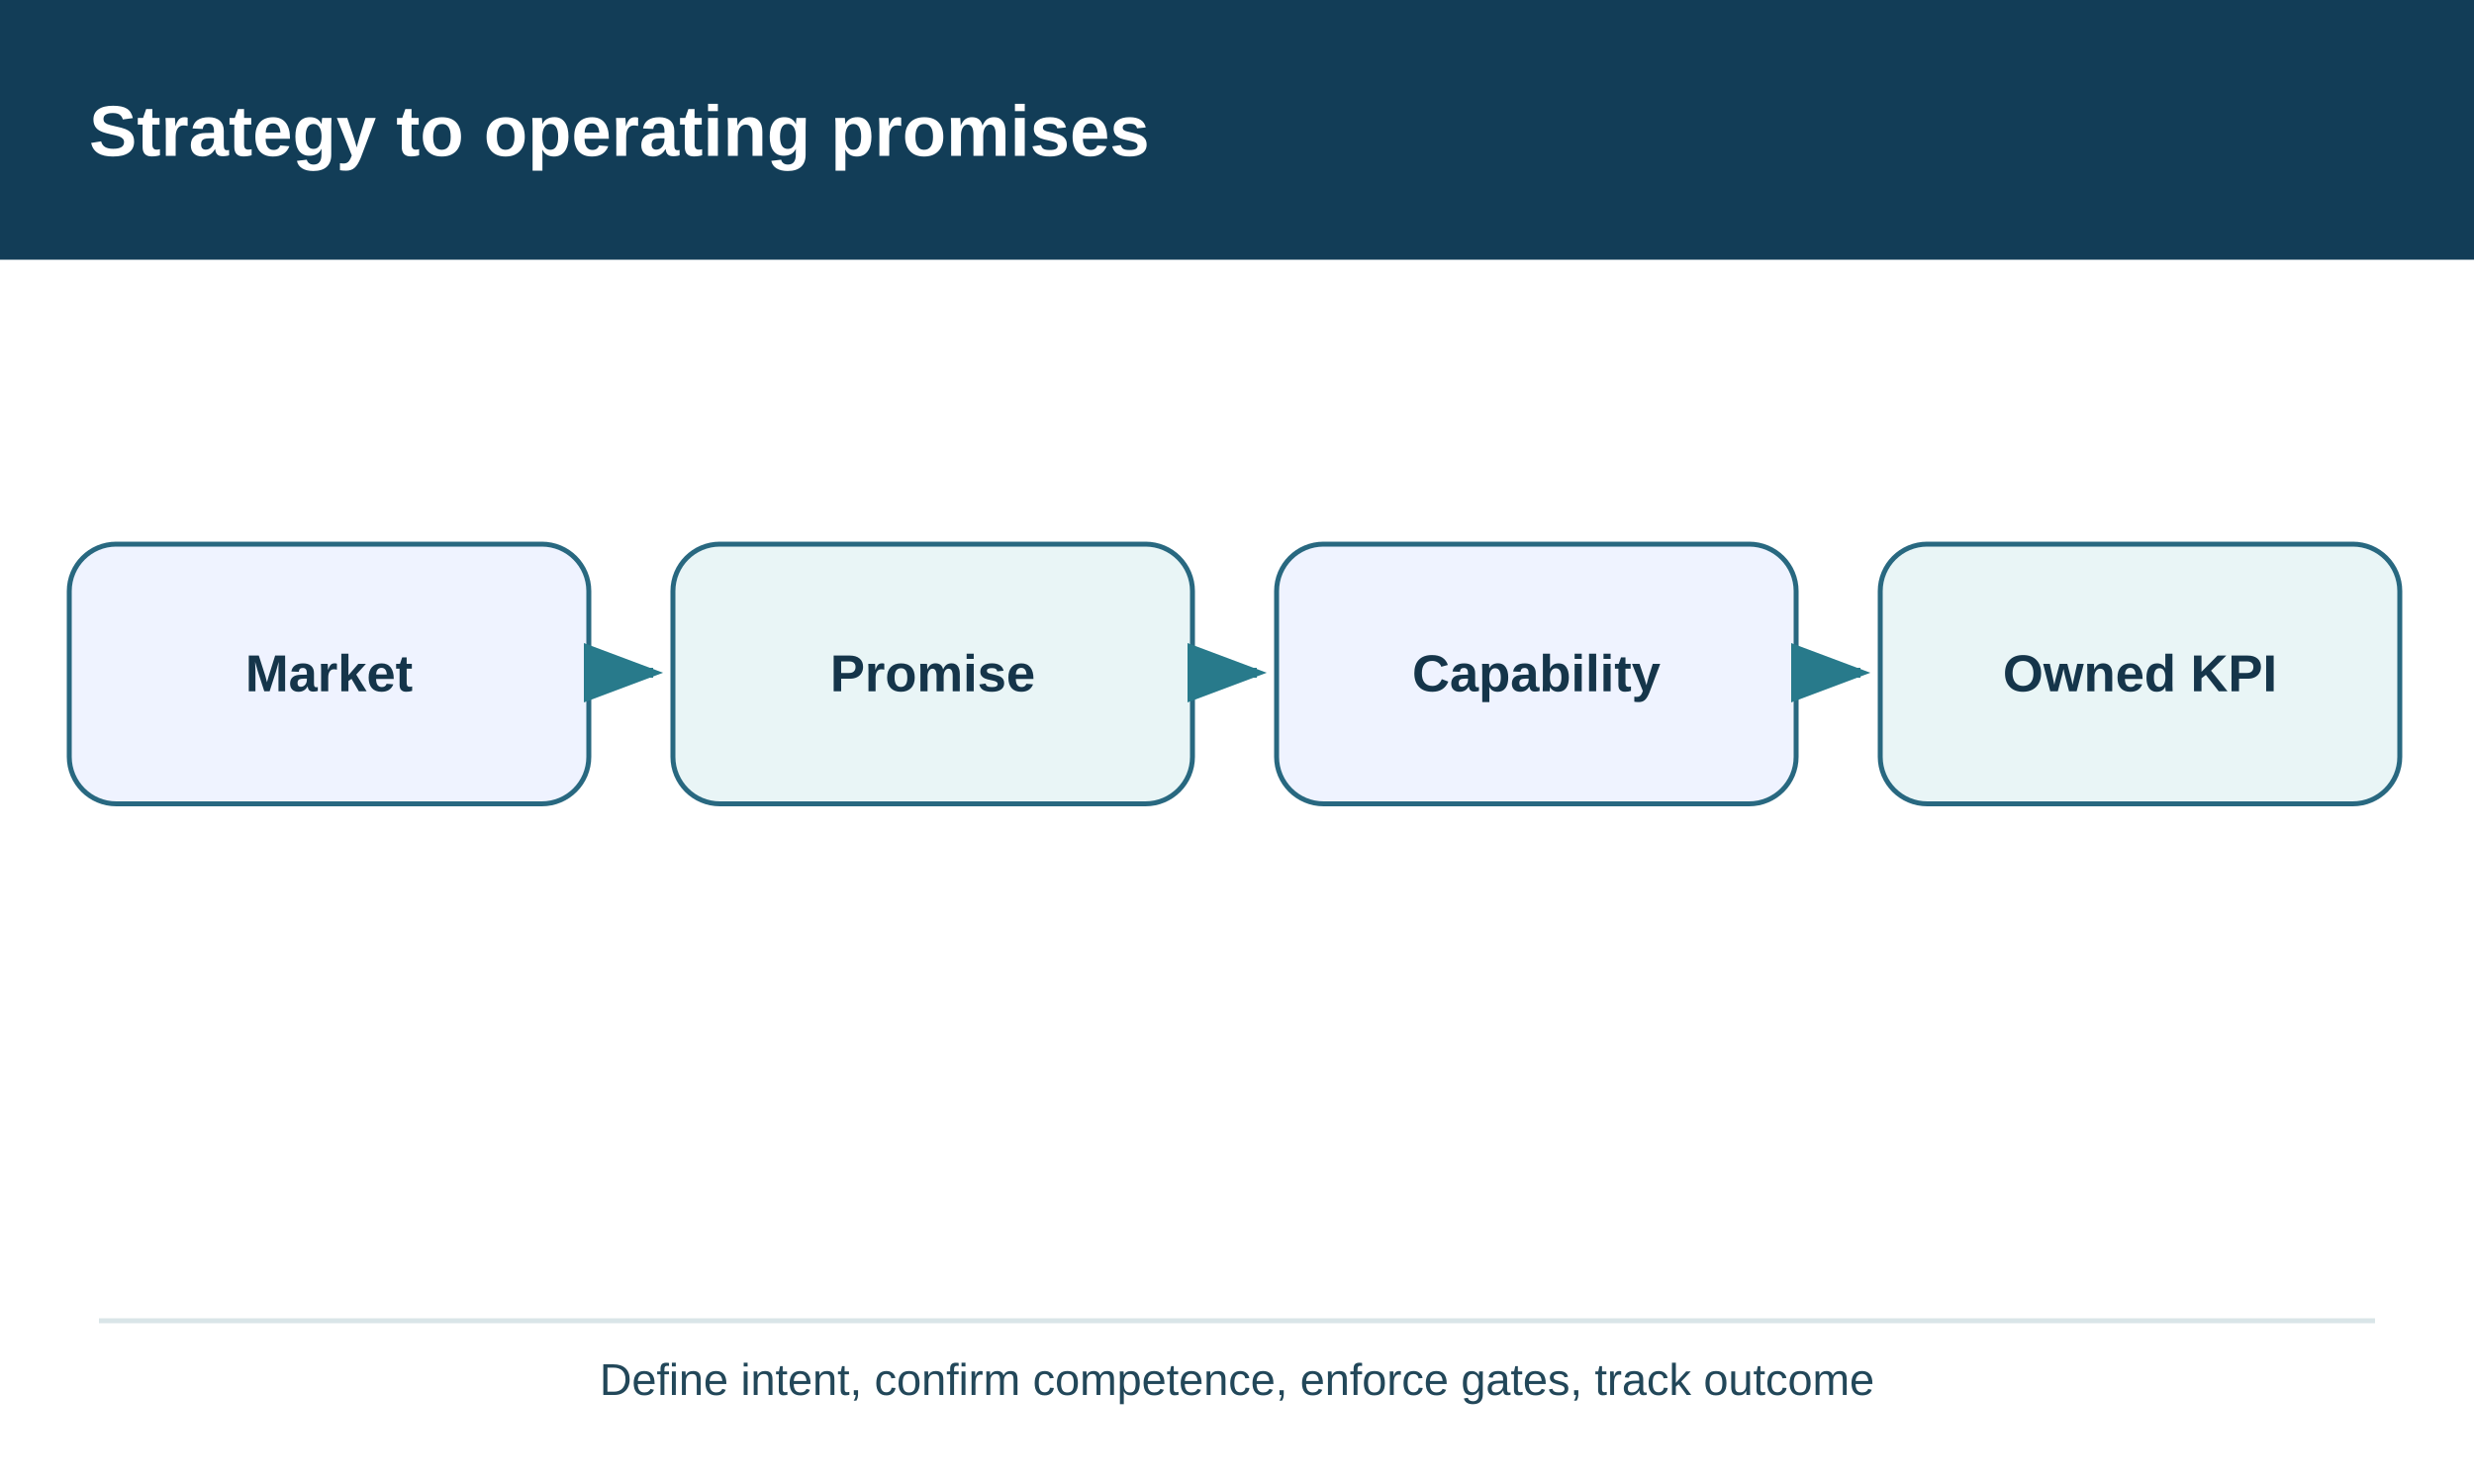
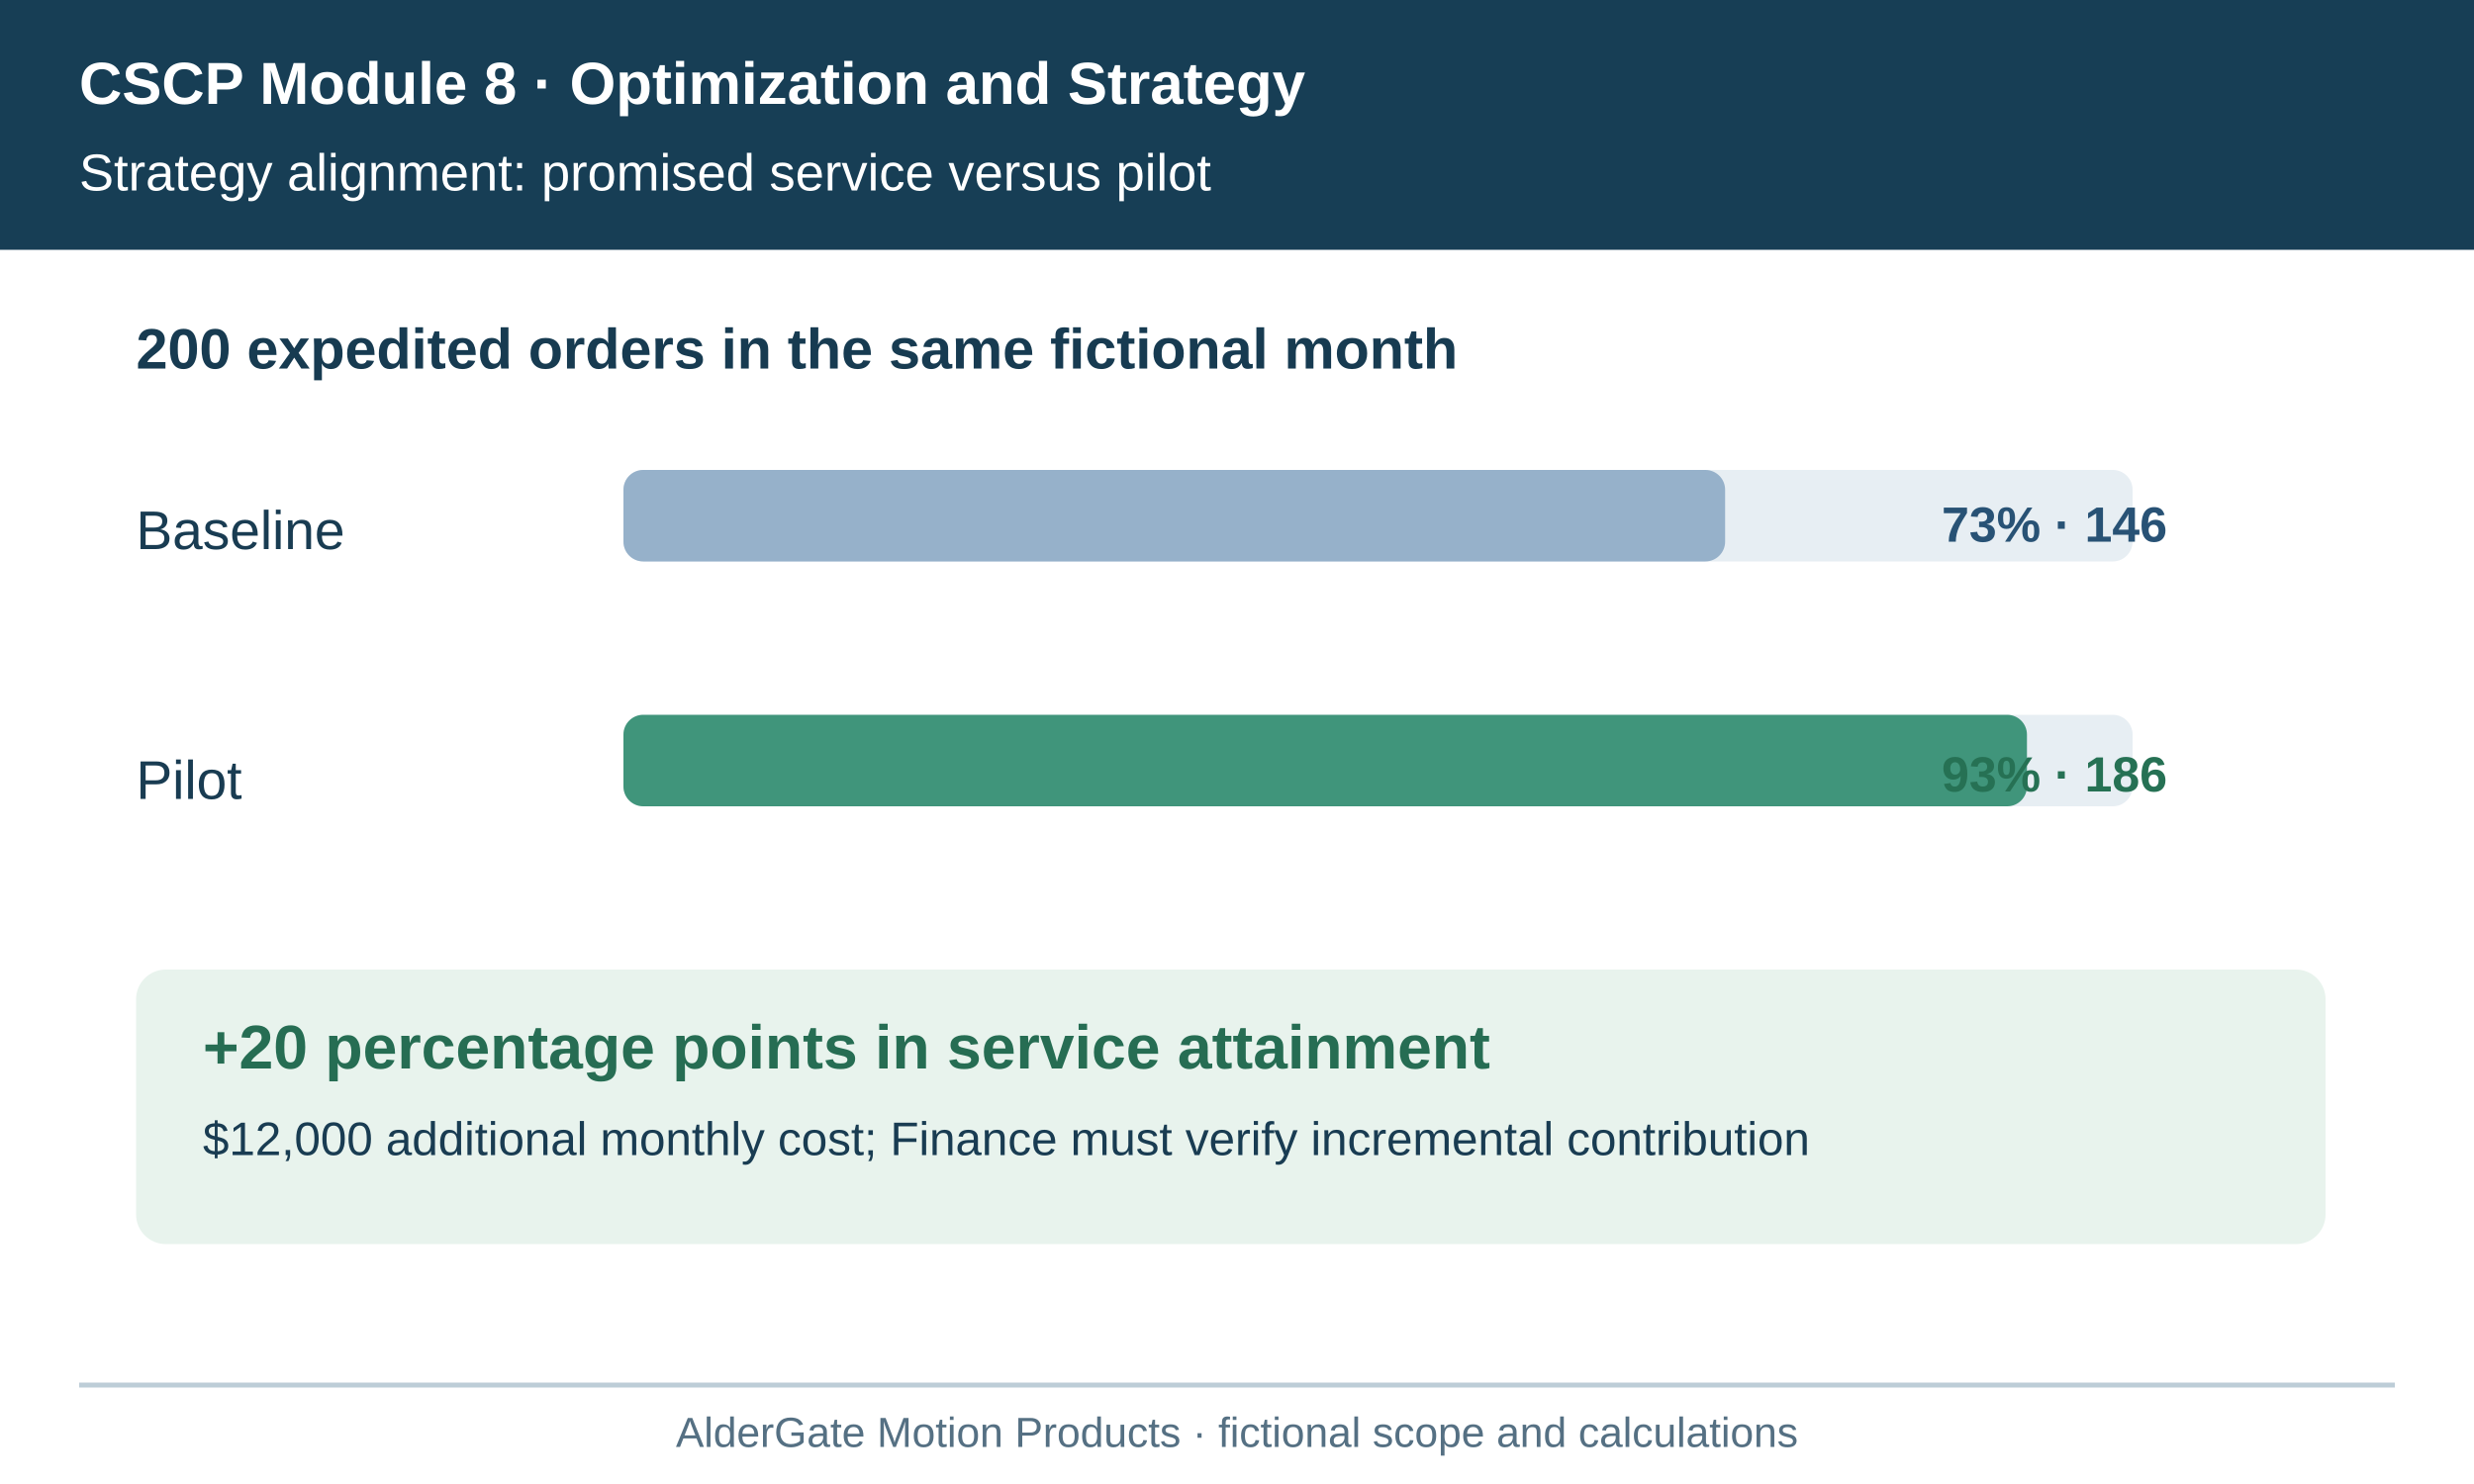
- <svg xmlns="http://www.w3.org/2000/svg" width="1000" height="600" viewBox="0 0 1000 600" role="img" aria-labelledby="title desc">
-   <defs>
-     <marker id="arrow" markerWidth="10" markerHeight="10" refX="7" refY="3" orient="auto">
-       <path d="M0,0 L0,6 L8,3 z" fill="#287a8b" />
-     </marker>
-   </defs>
-   <rect width="1000" height="600" fill="#ffffff" />
-   <rect x="0" y="0" width="1000" height="105" fill="#123d57" />
-   <text x="36" y="63" font-size="29" font-family="Arial, sans-serif" font-weight="700" fill="#ffffff">Strategy to operating promises</text>
-   <g font-family="Arial, sans-serif">
-     <rect x="28" y="220" width="210" height="105" rx="19" fill="#eff3ff" stroke="#286880" stroke-width="2" />
-     <text x="133" y="279.5" text-anchor="middle" font-size="21" font-weight="600" fill="#15354a">Market</text>
-     <rect x="272" y="220" width="210" height="105" rx="19" fill="#e9f5f6" stroke="#286880" stroke-width="2" />
-     <text x="377" y="279.5" text-anchor="middle" font-size="21" font-weight="600" fill="#15354a">Promise</text>
-     <rect x="516" y="220" width="210" height="105" rx="19" fill="#eff3ff" stroke="#286880" stroke-width="2" />
-     <text x="621" y="279.5" text-anchor="middle" font-size="21" font-weight="600" fill="#15354a">Capability</text>
-     <rect x="760" y="220" width="210" height="105" rx="19" fill="#e9f5f6" stroke="#286880" stroke-width="2" />
-     <text x="865" y="279.5" text-anchor="middle" font-size="21" font-weight="600" fill="#15354a">Owned KPI</text>
-     <path d="M238 272 H264" stroke="#287a8b" stroke-width="4" marker-end="url(#arrow)" />
-     <path d="M482 272 H508" stroke="#287a8b" stroke-width="4" marker-end="url(#arrow)" />
-     <path d="M726 272 H752" stroke="#287a8b" stroke-width="4" marker-end="url(#arrow)" />
-   </g>
-   <line x1="40" y1="534" x2="960" y2="534" stroke="#d9e5e8" stroke-width="2" />
-   <text x="500" y="564" text-anchor="middle" font-family="Arial, sans-serif" font-size="18" fill="#224759">Define intent, confirm competence, enforce gates, track outcome</text>
+ <svg xmlns="http://www.w3.org/2000/svg" viewBox="0 0 1000 600" width="1000" height="600" role="img" aria-labelledby="title desc">
+   <rect x="0" y="0" width="1000" height="600" rx="0" fill="#fff" />
+   <rect x="0" y="0" width="1000" height="101" rx="0" fill="#173e55" />
+   <text x="32" y="42" font-size="24" font-family="Arial,Helvetica,sans-serif" text-anchor="start" fill="#fff" font-weight="700">CSCP Module 8 · Optimization and Strategy</text>
+   <text x="32" y="77" font-size="21" font-family="Arial,Helvetica,sans-serif" text-anchor="start" fill="#fff">Strategy alignment: promised service versus pilot</text>
+   <text x="55" y="149" font-size="23" font-family="Arial,Helvetica,sans-serif" text-anchor="start" fill="#173b51" font-weight="700">200 expedited orders in the same fictional month</text>
+   <text x="55" y="222" font-size="22" font-family="Arial,Helvetica,sans-serif" text-anchor="start" fill="#193c52">Baseline</text>
+   <rect x="252" y="190" width="610" height="37" rx="8" fill="#e7eef3" />
+   <rect x="252" y="190" width="445.3" height="37" rx="8" fill="#96b1ca" />
+   <text x="876" y="219" font-size="20" font-family="Arial,Helvetica,sans-serif" text-anchor="end" fill="#285275" font-weight="700">73% · 146</text>
+   <text x="55" y="323" font-size="22" font-family="Arial,Helvetica,sans-serif" text-anchor="start" fill="#193c52">Pilot</text>
+   <rect x="252" y="289" width="610" height="37" rx="8" fill="#e7eef3" />
+   <rect x="252" y="289" width="567.3" height="37" rx="8" fill="#40957b" />
+   <text x="876" y="320" font-size="20" font-family="Arial,Helvetica,sans-serif" text-anchor="end" fill="#267154" font-weight="700">93% · 186</text>
+   <rect x="55" y="392" width="885" height="111" rx="12" fill="#e8f3ed" />
+   <text x="82" y="432" font-size="25" font-family="Arial,Helvetica,sans-serif" text-anchor="start" fill="#266d53" font-weight="700">+20 percentage points in service attainment</text>
+   <text x="82" y="467" font-size="19" font-family="Arial,Helvetica,sans-serif" text-anchor="start" fill="#193c52">$12,000 additional monthly cost; Finance must verify incremental contribution</text>
+   <line x1="32" y1="560" x2="968" y2="560" stroke="#bdcdd7" stroke-width="2" />
+   <text x="500" y="585" font-size="17" font-family="Arial,Helvetica,sans-serif" text-anchor="middle" fill="#557083">AlderGate Motion Products · fictional scope and calculations</text>
</svg>
